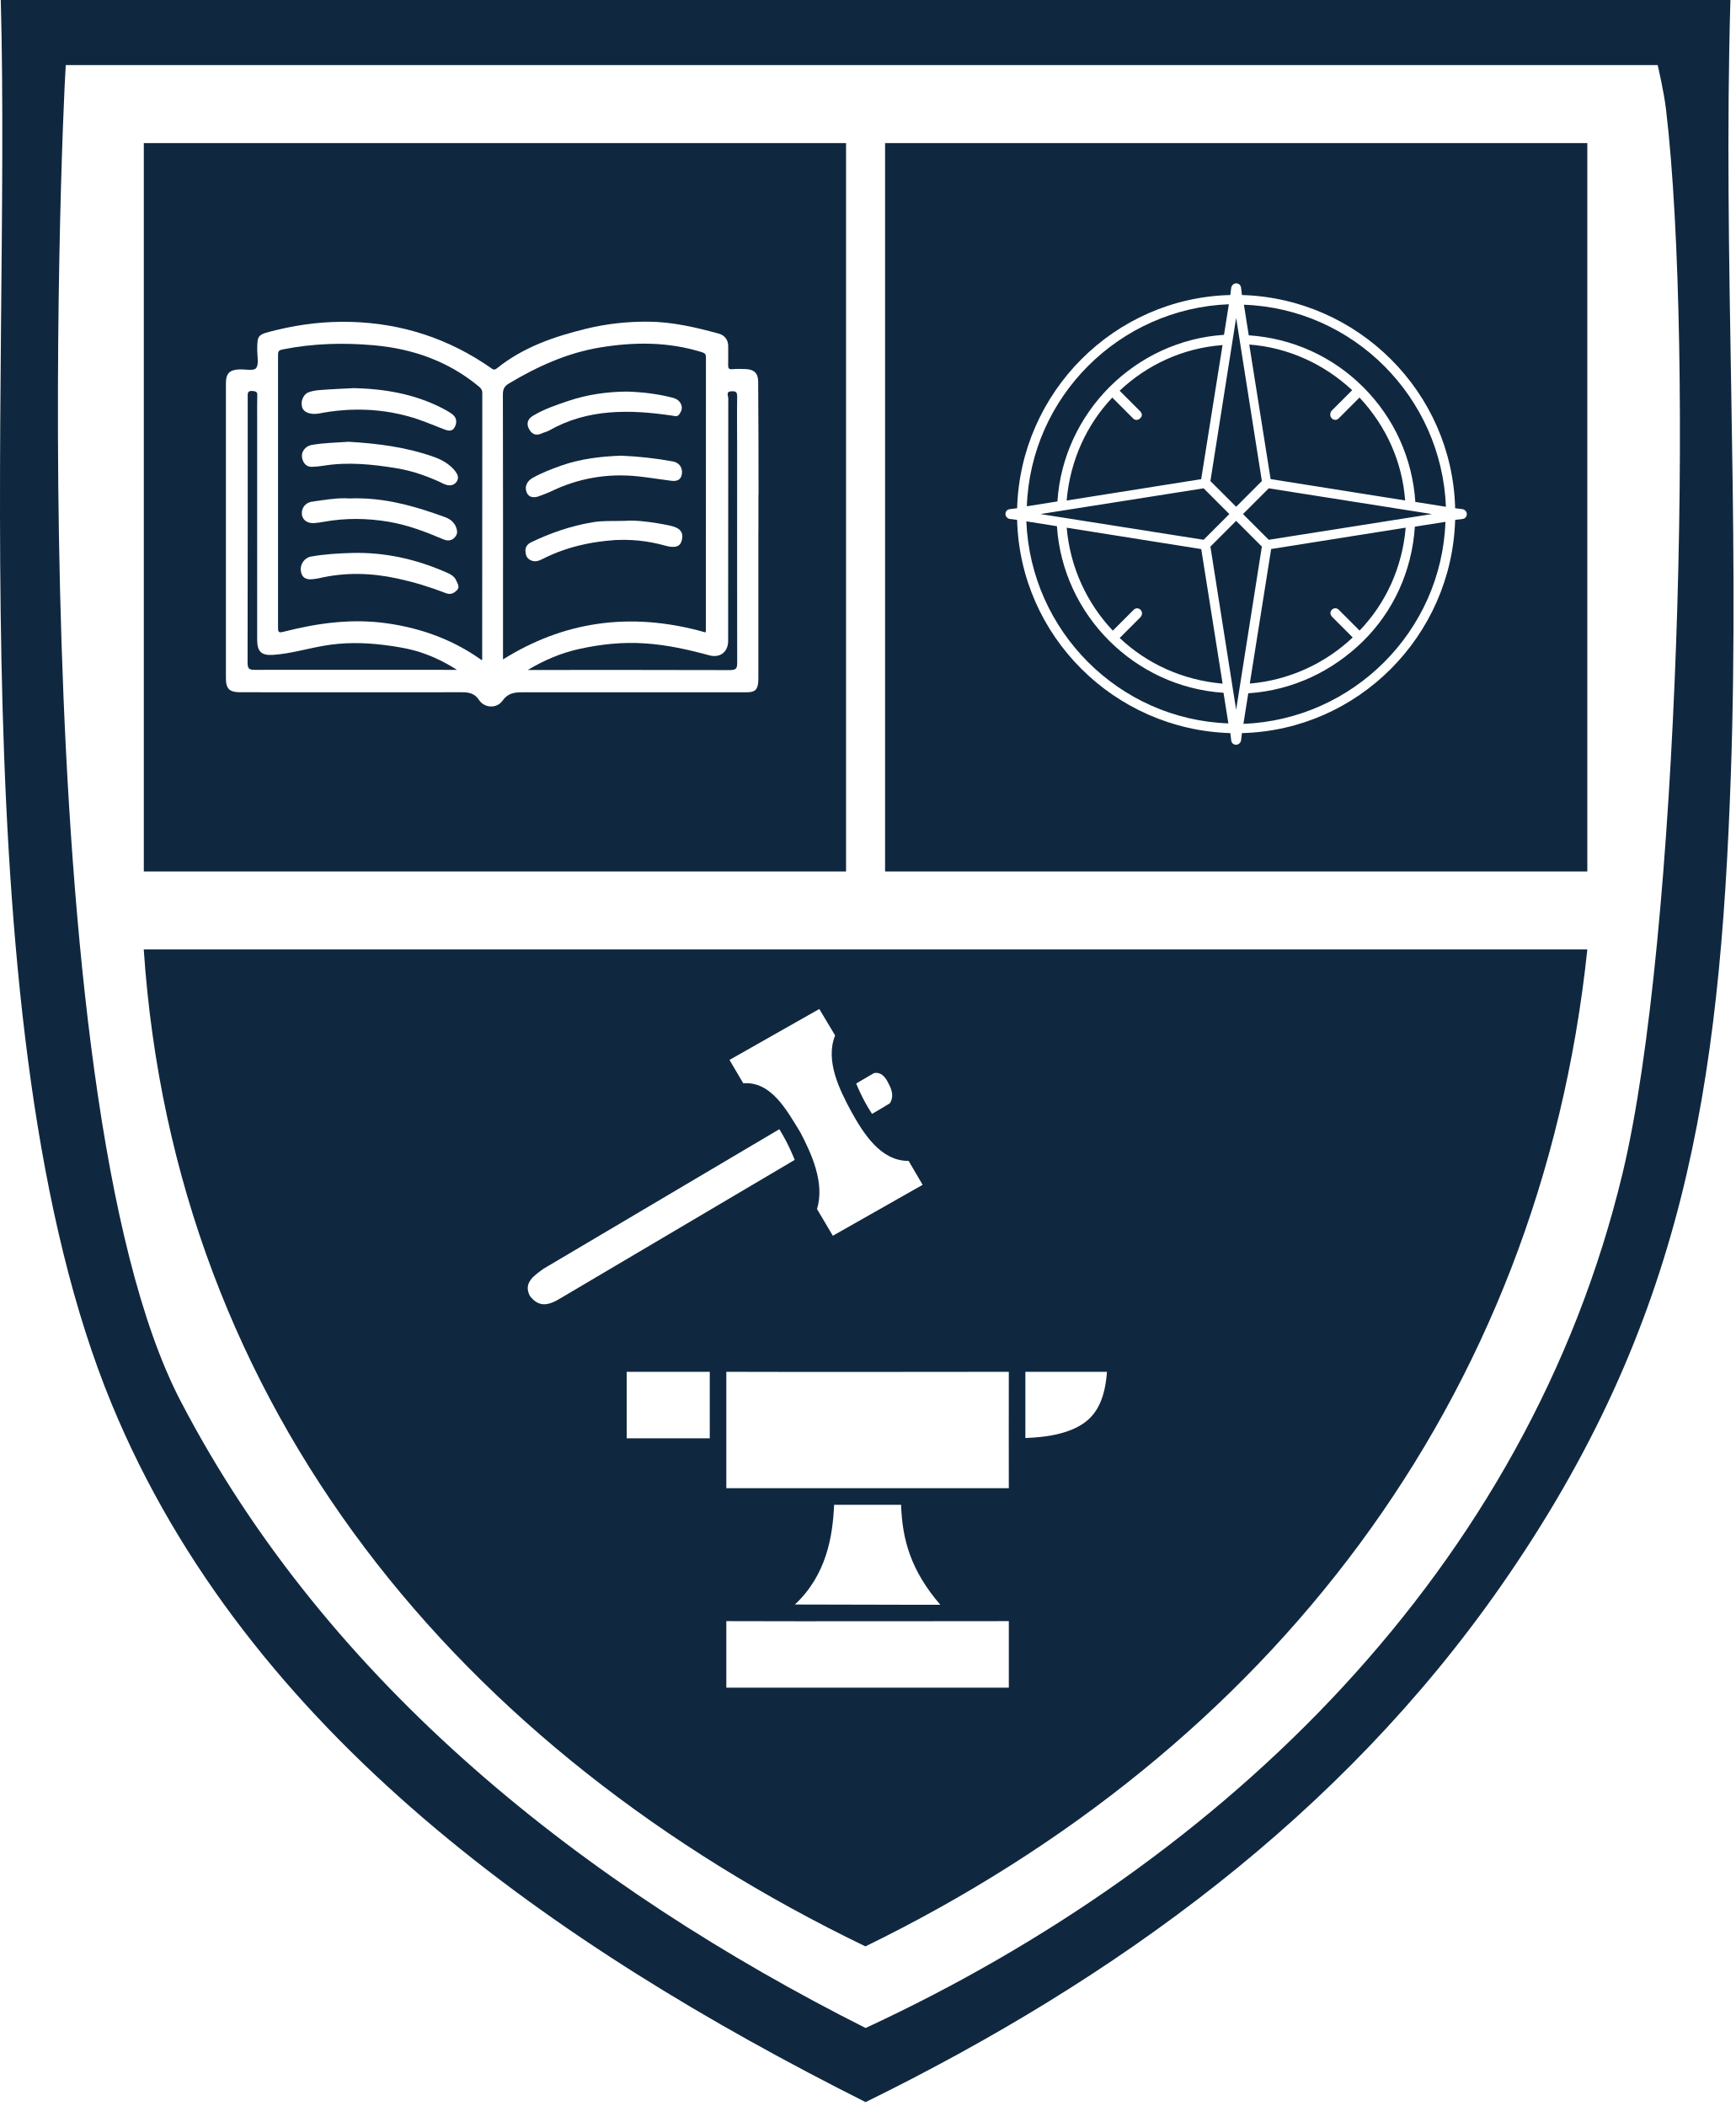
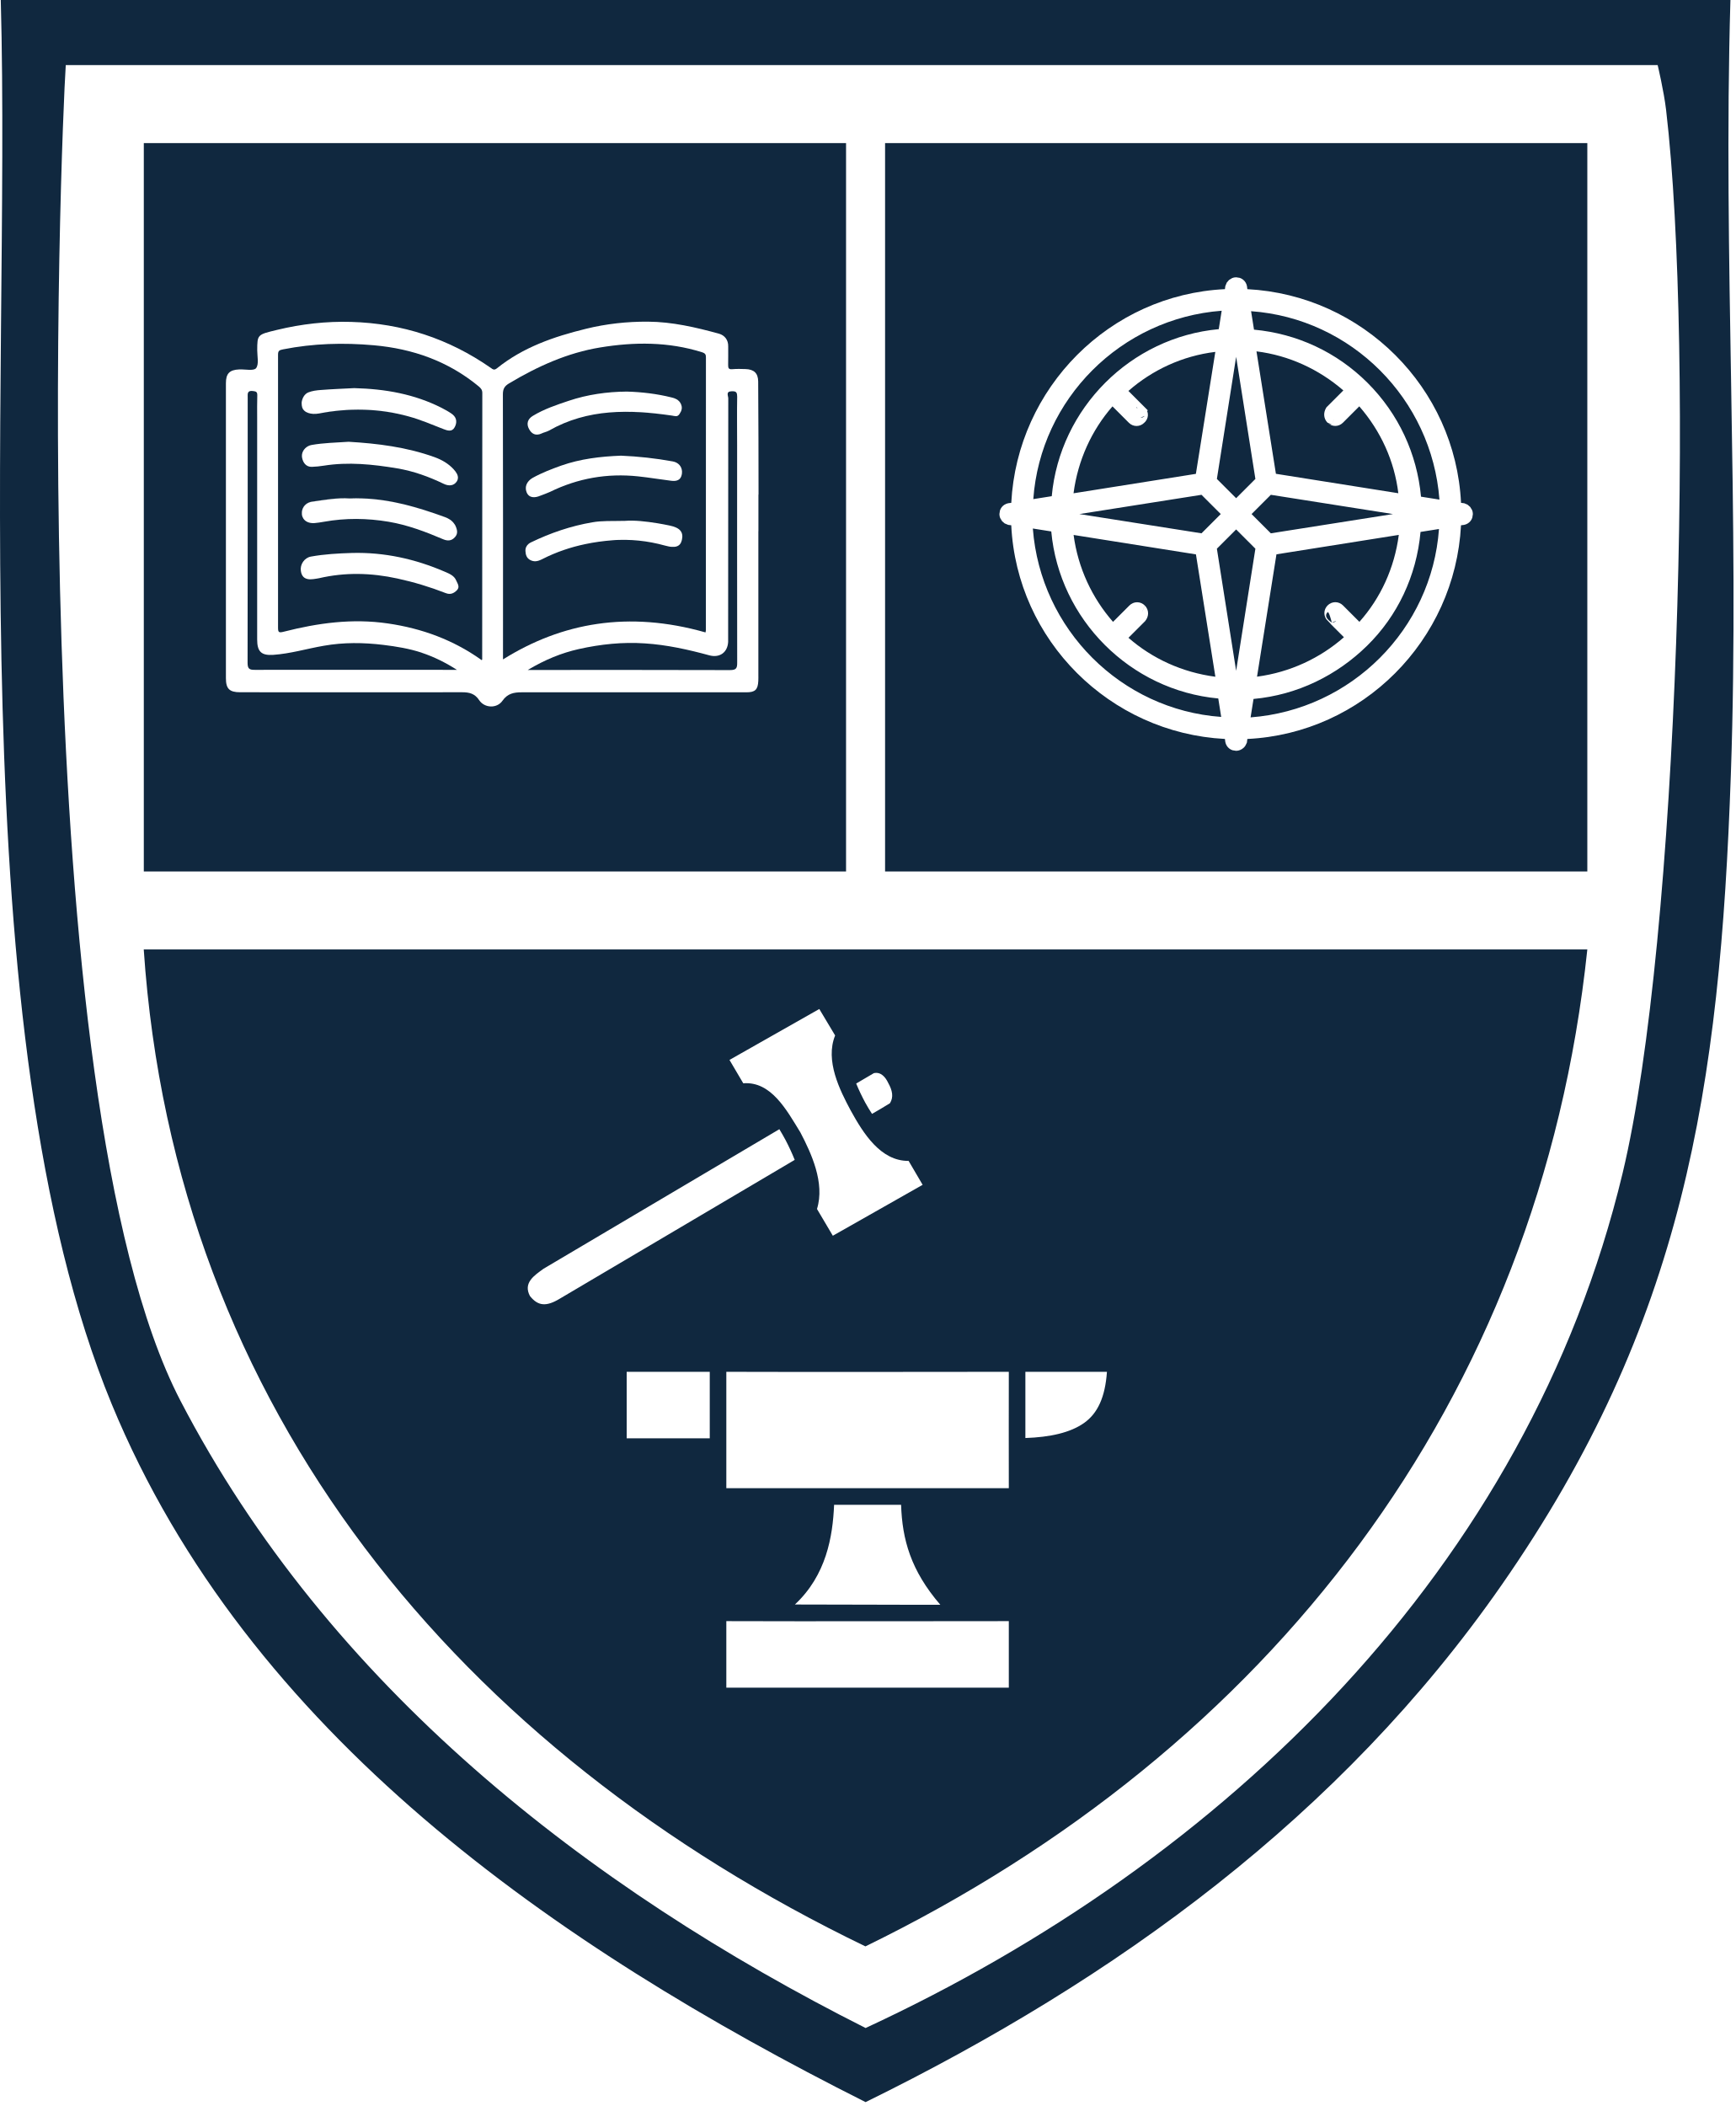
<svg xmlns="http://www.w3.org/2000/svg" width="100%" height="100%" viewBox="0 0 286 347" version="1.1" xml:space="preserve" style="fill-rule:evenodd;clip-rule:evenodd;stroke-linejoin:round;stroke-miterlimit:2;">
  <g transform="matrix(1,0,0,1,-362.2728,-131.71)">
    <g>
      <g>
        <g>
          <path d="M647.42,131.71C646.18,174.04 648.97,216.93 647.49,259.35C645.68,311.02 639.79,349.7 609.68,392.92C583.21,430.93 546.2,457.8 504.91,478.07C453.86,452.41 403.11,417.37 380.69,363.08C355.35,301.74 364.15,195.66 362.4,131.71L647.42,131.71ZM373.11,142.43C372.37,153.46 365.69,311.87 392,362.49C416.41,409.44 458.94,442.69 504.91,465.86C564.17,438.39 614.02,390.14 629.65,325.03C638.93,286.36 641.49,189.62 636.82,149.82C636.45,146.7 635.43,142.43 635.43,142.43L373.11,142.43Z" style="fill:rgb(16,40,63);fill-rule:nonzero;" />
        </g>
      </g>
      <path d="M623.84,288.15L385.96,288.15C391.09,364.17 438.29,420.25 504.88,452.41C571.21,420.07 616.01,362.75 623.84,288.15ZM506.27,308.53C507.43,308.27 508.19,309.2 508.62,310.11C509.34,311.39 509.55,312.48 508.92,313.49C507.92,314.11 506.86,314.73 505.97,315.24C505.59,314.64 505.2,314.04 504.86,313.4C504.3,312.36 503.79,311.29 503.36,310.24C504.33,309.68 505.31,309.1 506.27,308.53ZM497.28,297.96L499.89,302.32C498.2,306.47 500.68,311.37 502.46,314.69C504.51,318.41 507.37,323.03 512,322.99L514.31,326.93L499.51,335.32L496.9,330.91C498.24,326.62 495.95,321.71 494.16,318.29C491.87,314.56 489.34,309.85 484.75,310.2L482.48,306.35L497.28,297.96ZM449.62,345.29C448.41,343.07 450.33,341.86 451.85,340.75L490.69,317.77L490.7,317.77C491.05,318.34 491.4,318.96 491.73,319.57C492.29,320.64 492.79,321.73 493.23,322.82L454.55,345.67C452.26,347.07 450.92,346.88 449.63,345.29L449.62,345.29ZM479.23,368.7L465.54,368.7L465.54,357.74L479.23,357.74L479.23,368.7ZM528.51,409.78L481.96,409.78L481.96,398.82C494.22,398.87 521.99,398.82 528.51,398.82L528.51,409.78ZM493.26,396.08C498.43,391.26 499.5,384.9 499.72,379.65L510.76,379.65C510.94,385.35 512.35,390.47 517.22,396.12C509.15,396.14 502.27,396.08 493.26,396.08ZM528.51,376.91L481.96,376.91L481.96,357.74C494.22,357.79 521.99,357.74 528.51,357.74C528.49,364.16 528.51,370.52 528.51,376.91ZM540.91,366.17C538.63,367.78 535.29,368.51 531.24,368.65L531.24,357.74L544.68,357.74C544.39,361.91 543.16,364.58 540.91,366.17Z" style="fill:rgb(16,40,63);fill-rule:nonzero;" />
    </g>
    <g>
      <path d="M473.94,197.62C474.02,197.67 474.09,197.72 474.16,197.79C474.09,197.72 474.01,197.67 473.94,197.62Z" style="fill:rgb(16,40,63);fill-rule:nonzero;" />
      <path d="M474.6,198.68C474.58,198.53 474.53,198.38 474.45,198.22C474.53,198.38 474.57,198.54 474.6,198.68Z" style="fill:rgb(16,40,63);fill-rule:nonzero;" />
      <path d="M472.96,200.17C470.35,199.79 467.75,199.54 465.19,199.55C467.76,199.53 470.35,199.79 472.96,200.17Z" style="fill:rgb(16,40,63);fill-rule:nonzero;" />
      <path d="M451.49,203.13C451.89,202.95 452.33,202.86 452.71,202.65C452.33,202.86 451.89,202.94 451.49,203.13Z" style="fill:rgb(16,40,63);fill-rule:nonzero;" />
      <path d="M441.15,195.37C436.13,191.22 430.28,189.17 423.89,188.6C418.88,188.15 413.88,188.29 408.93,189.27C408.26,189.4 408.09,189.52 408.09,190.18C408.1,205.15 408.1,220.12 408.09,235.11C408.09,235.9 408.21,236.01 409.05,235.79C414.66,234.36 420.32,233.58 426.16,234.43C431.83,235.25 437,237.16 441.65,240.48C441.69,240.44 441.73,240.41 441.73,240.39C441.73,225.75 441.73,211.1 441.75,196.46C441.75,195.95 441.53,195.69 441.15,195.37ZM437.55,211.03C437.05,211.78 436.23,211.83 435.39,211.43C432.94,210.25 430.41,209.33 427.72,208.88C423.7,208.21 419.67,207.79 415.61,208.44C414.97,208.55 414.31,208.6 413.68,208.63C412.73,208.67 412.16,207.95 412.03,206.99C412.02,206.88 412.02,206.76 412.03,206.65C412.11,205.86 412.79,205.16 413.65,205.02C415.61,204.68 417.61,204.64 419.72,204.5C424.47,204.78 429.28,205.37 433.9,207.04C435.08,207.47 436.18,208.1 437.04,209.05C437.44,209.49 437.78,209.99 437.73,210.51C437.72,210.68 437.66,210.86 437.55,211.03ZM437.22,220.25L437.21,220.25C436.68,220.83 436.04,220.87 435.32,220.57C432.41,219.33 429.46,218.21 426.33,217.68C422.77,217.08 419.21,217.04 415.65,217.68C415.13,217.77 414.6,217.86 414.08,217.9C413.23,217.95 412.58,217.66 412.25,217.13C412.13,216.94 412.04,216.71 412.02,216.45C412.01,216.32 412.01,216.19 412.02,216.06C412.03,215.93 412.06,215.81 412.09,215.69C412.3,214.98 412.91,214.46 413.76,214.35C415.3,214.13 416.84,213.87 418.37,213.81C418.88,213.79 419.39,213.79 419.9,213.83C420.59,213.8 421.27,213.8 421.94,213.83C426.69,213.97 431.18,215.3 435.6,216.91C436.19,217.13 436.75,217.46 437.12,218.01C437.2,218.12 437.28,218.22 437.33,218.35C437.63,219.01 437.78,219.67 437.21,220.25L437.22,220.25ZM411.97,198.14C412.01,197.4 412.43,196.61 413.09,196.36C413.72,196.11 414.43,196.02 415.1,195.97C417.01,195.82 418.92,195.75 420.65,195.66C425.78,195.79 430.57,196.65 435.02,198.9C435.6,199.2 436.17,199.51 436.7,199.88C436.77,199.93 436.83,199.98 436.9,200.04C437.56,200.6 437.6,201.39 437.18,202.13C436.74,202.93 435.98,202.65 435.35,202.41C433.42,201.66 431.56,200.85 429.56,200.31C424.67,198.97 419.77,198.9 414.83,199.84C414.17,199.96 413.55,199.92 413.06,199.75C413.01,199.73 412.97,199.71 412.93,199.69C412.86,199.66 412.79,199.63 412.72,199.6C412.64,199.56 412.57,199.5 412.51,199.45C412.49,199.43 412.46,199.42 412.44,199.4C412.27,199.25 412.14,199.07 412.07,198.86L412.07,198.83C412,198.62 411.97,198.39 411.98,198.15L411.97,198.15L411.97,198.14ZM437.58,228.95C437.05,229.48 436.49,229.74 435.71,229.43C433.12,228.42 430.48,227.62 427.76,227.03C423.45,226.09 419.15,225.98 414.85,226.98C414.53,227.05 414.21,227.08 413.89,227.13C413.22,227.22 412.66,227.13 412.29,226.78C412.07,226.56 411.91,226.24 411.85,225.78C411.69,224.71 412.43,223.62 413.49,223.42C415.74,223.01 418.01,222.89 420.28,222.82C425.62,222.68 430.71,223.81 435.59,225.92C436.33,226.24 437.13,226.56 437.46,227.38C437.59,227.69 437.81,228.01 437.82,228.34C437.83,228.54 437.77,228.74 437.57,228.95L437.58,228.95Z" style="fill:rgb(16,40,63);fill-rule:nonzero;" />
      <path d="M429.55,200.3C431.55,200.84 433.41,201.66 435.34,202.4C433.41,201.65 431.55,200.84 429.55,200.3Z" style="fill:rgb(16,40,63);fill-rule:nonzero;" />
      <path d="M412.21,199.14C412.15,199.05 412.1,198.96 412.07,198.85C411.76,197.97 412.22,196.7 413.1,196.37C413.72,196.12 414.44,196.03 415.11,195.98C417.02,195.84 418.94,195.77 420.66,195.67C418.94,195.77 417.02,195.84 415.11,195.98C414.44,196.03 413.73,196.12 413.1,196.37C412.44,196.62 412.02,197.4 411.98,198.14C411.97,198.38 412,198.62 412.07,198.84C412.11,198.95 412.16,199.04 412.22,199.14L412.21,199.14Z" style="fill:rgb(16,40,63);fill-rule:nonzero;" />
      <path d="M422.2,199.22C424.66,199.29 427.1,199.64 429.55,200.3C424.94,199.04 420.32,198.91 415.66,199.69C417.85,199.33 420.03,199.16 422.2,199.22Z" style="fill:rgb(16,40,63);fill-rule:nonzero;" />
      <path d="M451.49,203.13C450.8,203.44 450.25,203.33 449.83,202.92C450.25,203.34 450.81,203.45 451.49,203.13Z" style="fill:rgb(16,40,63);fill-rule:nonzero;" />
      <path d="M478.52,235.91L478.53,235.91C478.55,235.78 478.59,235.66 478.59,235.56C478.6,220.59 478.59,205.63 478.6,190.66C478.6,190.19 478.56,189.94 477.96,189.75C472.42,188 466.77,188.04 461.17,188.96C455.79,189.84 450.84,192.08 446.16,194.88C445.39,195.34 445.14,195.81 445.14,196.69C445.18,210.88 445.16,225.07 445.16,239.26L445.16,240.36C454.85,234.3 465.84,232.3 478.52,235.91ZM465.55,196.22C462.28,196.26 459.07,196.7 455.98,197.74C459.08,196.7 462.28,196.25 465.55,196.22ZM450.07,200.22C449.23,200.73 448.98,201.53 449.45,202.41C449.51,202.51 449.57,202.6 449.63,202.69C449.57,202.61 449.51,202.52 449.46,202.42C448.98,201.54 449.23,200.74 450.08,200.23C451.92,199.11 453.96,198.43 455.99,197.75C459.08,196.71 462.29,196.27 465.56,196.23C468.04,196.3 470.5,196.59 472.91,197.19C473.22,197.26 473.53,197.36 473.8,197.51C473.53,197.35 473.22,197.25 472.9,197.18C473.37,197.29 473.83,197.45 474.16,197.8C474.27,197.92 474.38,198.06 474.46,198.23C474.77,198.88 474.61,199.39 474.24,199.93C473.88,200.47 473.49,200.25 472.97,200.18C466.01,199.18 459.14,199.01 452.73,202.66C452.35,202.87 451.9,202.95 451.5,203.14C450.69,203.52 450.06,203.29 449.63,202.69C449.57,202.6 449.51,202.51 449.45,202.41C448.97,201.53 449.22,200.73 450.07,200.22ZM450.08,210.43C451.56,209.61 453.15,209 454.74,208.43C457.92,207.31 461.22,206.92 464.61,206.79C467.44,206.91 470.31,207.22 473.15,207.74C474.09,207.92 474.63,208.59 474.66,209.42C474.66,209.54 474.66,209.66 474.64,209.79C474.48,210.86 473.74,211.04 472.84,210.92C471.04,210.7 469.24,210.39 467.43,210.2C462.35,209.66 457.5,210.5 452.9,212.76C452.39,213 451.85,213.17 451.33,213.38L451.32,213.38C450.4,213.78 449.43,213.8 449.04,212.79C448.95,212.56 448.91,212.32 448.92,212.1C448.94,211.43 449.38,210.82 450.08,210.43ZM458.72,221.36C456.28,221.87 453.92,222.67 451.66,223.82C451.28,224.01 450.89,224.18 450.48,224.19C450.23,224.19 449.97,224.14 449.7,224.01C449.04,223.68 448.9,223.13 448.86,222.52C448.83,222.01 449.03,221.61 449.38,221.32C449.5,221.22 449.63,221.14 449.78,221.07C452.99,219.52 456.35,218.37 459.88,217.77C460.28,217.7 460.67,217.65 461.08,217.62C461.89,217.56 462.74,217.55 463.71,217.55C464.19,217.55 464.71,217.55 465.26,217.53C466.81,217.41 468.69,217.61 470.64,217.93C471.29,218.04 471.95,218.16 472.61,218.3C474.36,218.66 474.94,219.4 474.63,220.71C474.5,221.25 474.22,221.6 473.77,221.74C473.66,221.78 473.53,221.8 473.39,221.81C473.25,221.82 473.11,221.81 472.95,221.81C472.79,221.81 472.62,221.78 472.43,221.74C472.25,221.7 472.05,221.66 471.84,221.6C471.13,221.4 470.42,221.24 469.7,221.1C468.27,220.83 466.82,220.68 465.37,220.66C464.64,220.66 463.91,220.66 463.18,220.73C461.67,220.85 460.18,221.05 458.72,221.36Z" style="fill:rgb(16,40,63);fill-rule:nonzero;" />
      <path d="M483.74,197.02C483.75,196.26 483.48,196.16 482.83,196.18C481.83,196.2 482.28,196.95 482.28,197.34C482.26,210.35 482.26,223.36 482.26,236.37C482.26,236.74 482.27,237.1 482.26,237.47C482.17,239.21 480.87,240.14 479.17,239.69C475.69,238.74 472.15,237.95 468.54,237.72C464.89,237.47 461.26,237.85 457.67,238.65C454.78,239.3 452.09,240.4 449.24,242.1C460.59,242.1 471.56,242.08 482.54,242.12C483.63,242.12 483.76,241.79 483.75,240.83C483.73,228.92 483.74,217.02 483.74,205.11C483.74,202.42 483.7,199.72 483.75,197.02L483.74,197.02Z" style="fill:rgb(16,40,63);fill-rule:nonzero;" />
      <path d="M431.76,239.25C429.73,238.58 427.6,238.23 425.47,237.97C422.18,237.57 418.91,237.53 415.63,238.11C412.84,238.59 410.12,239.42 407.29,239.61C405.32,239.74 404.65,239.06 404.65,237.08L404.65,200.52C404.65,199.29 404.63,198.06 404.67,196.84C404.68,196.29 404.48,196.2 403.97,196.14C402.97,196.01 403.09,196.61 403.09,197.24C403.09,211.8 403.1,226.35 403.07,240.91C403.07,241.89 403.34,242.09 404.27,242.08C415.07,242.06 425.87,242.08 436.67,242.08L437.57,242.08C435.69,240.88 433.8,239.94 431.76,239.26L431.76,239.25Z" style="fill:rgb(16,40,63);fill-rule:nonzero;" />
      <path d="M385.97,155.29L385.97,275.3L501.69,275.3L501.69,155.29L385.97,155.29ZM487.25,213.2L487.25,219.24L487.24,219.24L487.24,242.8C487.24,243.18 487.25,243.55 487.23,243.91C487.16,245.34 486.71,245.78 485.28,245.78L448.2,245.78C446.97,245.78 445.91,245.97 445.08,247.16C444.17,248.48 442.12,248.41 441.23,247.07C440.51,245.98 439.6,245.77 438.43,245.77C426.22,245.79 414.03,245.77 401.84,245.77C400.08,245.77 399.5,245.2 399.5,243.45L399.5,194.85C399.5,193.26 400.09,192.65 401.68,192.58C402.65,192.53 404.08,192.87 404.47,192.37C404.97,191.72 404.66,190.43 404.66,189.42C404.67,186.81 404.68,186.85 407.95,186.06C411.97,185.09 416.04,184.63 420.15,184.75C428.53,184.99 436.21,187.5 443.11,192.3C443.52,192.6 443.72,192.75 444.18,192.38C448.48,188.92 453.55,187.18 458.81,185.89C462.17,185.06 465.6,184.69 469.04,184.71C473.03,184.73 476.92,185.64 480.75,186.69C481.67,186.95 482.3,187.71 482.27,188.8C482.26,189.83 482.29,190.85 482.26,191.87C482.25,192.39 482.38,192.59 482.93,192.54C483.66,192.48 484.41,192.49 485.14,192.52C486.5,192.57 487.19,193.18 487.21,194.55C487.26,200.77 487.26,206.99 487.27,213.2L487.25,213.2Z" style="fill:rgb(16,40,63);fill-rule:nonzero;" />
      <path d="M413.77,214.37C415.82,214.07 417.88,213.71 419.91,213.85C425.43,213.61 430.56,215.08 435.61,216.92C435.96,217.05 436.31,217.21 436.61,217.44C436.31,217.21 435.96,217.04 435.6,216.91C431.17,215.3 426.69,213.97 421.95,213.83C421.28,213.81 420.6,213.81 419.91,213.83C419.41,213.8 418.9,213.79 418.39,213.81C416.86,213.87 415.32,214.12 413.78,214.35C412.77,214.48 412.11,215.18 412.04,216.07C412.12,215.18 412.78,214.49 413.78,214.36L413.77,214.36L413.77,214.37Z" style="fill:rgb(16,40,63);fill-rule:nonzero;" />
    </g>
    <g>
-       <path d="M508.12,155.29L623.84,155.29L623.84,275.3L508.12,275.3L508.12,155.29ZM603.34,215.61L602.06,215.45C601.58,196.32 586.06,180.88 566.93,180.32L566.77,179.04C566.69,178.64 566.37,178.4 565.97,178.4C565.57,178.4 565.25,178.72 565.17,179.04L565.01,180.32C545.88,180.8 530.44,196.32 529.88,215.45L528.6,215.61C528.2,215.69 527.96,216.01 527.96,216.41C527.96,216.81 528.28,217.13 528.6,217.21L529.88,217.37C530.36,236.5 545.88,251.94 565.01,252.5L565.17,253.78C565.25,254.18 565.57,254.42 565.97,254.42C566.13,254.42 566.37,254.34 566.53,254.18C566.69,254.02 566.69,253.94 566.77,253.78L566.93,252.5C586.06,252.02 601.5,236.5 602.06,217.37L603.34,217.21C603.74,217.13 603.98,216.81 603.98,216.41C603.98,216.01 603.66,215.69 603.34,215.61ZM550.21,232.18C549.89,231.86 549.41,231.86 549.09,232.18L545.65,235.62C541.41,231.14 538.61,225.22 538.05,218.66L560.22,222.18L563.74,244.35C557.18,243.79 551.26,241.07 546.78,236.83L550.22,233.39C550.54,232.99 550.54,232.51 550.22,232.19L550.21,232.18ZM550.21,199.53L546.77,196.09C551.25,191.85 557.17,189.05 563.73,188.57L560.21,210.66L538.04,214.18C538.6,207.62 541.32,201.7 545.56,197.22L549,200.66C549.32,200.98 549.8,200.98 550.12,200.66C550.52,200.34 550.52,199.86 550.2,199.54L550.21,199.53ZM564.77,181.84L563.97,186.88C549.33,187.84 537.48,199.68 536.52,214.33L531.48,215.13C532.12,197.12 546.68,182.56 564.77,181.84ZM561.73,221.77L565.97,217.53L570.21,221.77L565.97,248.66L561.73,221.77ZM571.34,220.65L567.1,216.41L571.34,212.17L598.23,216.41L571.34,220.65ZM531.4,217.61L536.44,218.41C537.4,233.05 549.24,244.9 563.89,245.86L564.69,250.9C546.68,250.26 532.12,235.7 531.4,217.61ZM565.97,184.08L570.21,210.97L565.97,215.21L561.73,210.97L565.97,184.08ZM581.74,233.3L585.18,236.74C580.7,240.98 574.78,243.78 568.22,244.34L571.74,222.17L593.91,218.65C593.35,225.21 590.63,231.13 586.31,235.61L582.87,232.17C582.55,231.85 582.07,231.85 581.75,232.17C581.43,232.49 581.43,232.97 581.75,233.29L581.74,233.3ZM567.17,250.98L567.97,245.94C575.33,245.46 581.89,242.26 586.86,237.38C591.83,232.5 594.94,225.86 595.42,218.49L600.46,217.69C599.82,235.7 585.26,250.26 567.17,250.98ZM581.74,200.65C582.06,200.97 582.54,200.97 582.86,200.65L586.3,197.21C590.7,201.93 593.34,207.77 593.82,214.17L571.65,210.65L568.13,188.48C574.53,188.96 580.45,191.68 585.09,196L581.65,199.44C581.41,199.84 581.41,200.32 581.73,200.64L581.74,200.65ZM600.54,215.21L595.5,214.41C595.02,207.29 592.06,200.65 586.94,195.52C581.82,190.4 575.18,187.44 568.05,186.96L567.25,181.92C585.26,182.56 599.82,197.12 600.54,215.21ZM560.61,212.17L564.85,216.41L560.61,220.65L533.72,216.41L560.61,212.17Z" style="fill:rgb(16,40,63);" />
+       <path d="M508.12,155.29L623.84,155.29L623.84,275.3L508.12,275.3L508.12,155.29ZM603.583,214.64L603.524,214.625L603.028,214.563C602.112,195.589 586.794,180.345 567.817,179.355L567.758,178.88L567.751,178.844L567.663,178.54L567.524,178.255L567.337,178L567.108,177.784L566.847,177.614L566.565,177.494L565.97,177.4L565.629,177.434L565.316,177.527L564.799,177.841L564.428,178.27L564.185,178.856L564.123,179.352C545.149,180.268 529.905,195.586 528.915,214.563L528.44,214.622L528.404,214.629L528.1,214.717L527.815,214.856L527.56,215.043L527.344,215.272L527.174,215.533L527.054,215.815L526.96,216.41L526.994,216.751L527.087,217.064L527.401,217.581L527.83,217.952L528.416,218.195L528.912,218.257C529.828,237.231 545.146,252.475 564.123,253.465L564.182,253.94L564.189,253.976L564.277,254.28L564.416,254.565L564.603,254.82L564.832,255.036L565.093,255.206L565.375,255.326L565.97,255.42L566.309,255.384L566.621,255.288L566.931,255.13L567.237,254.887C567.507,254.617 567.53,254.497 567.664,254.227L567.741,254.074L567.817,253.468C586.791,252.552 602.035,237.234 603.025,218.257L603.5,218.198L603.536,218.191L603.84,218.103L604.125,217.964L604.38,217.777L604.596,217.548L604.766,217.287L604.886,217.005L604.98,216.41L604.946,216.069L604.853,215.756L604.539,215.239L604.11,214.868L603.583,214.64ZM549.503,198.823C549.563,198.763 549.643,198.866 549.727,199.047L549.503,198.823ZM550.27,200.51L550.917,200.237C550.64,200.514 550.356,200.536 550.252,200.533C550.258,200.526 550.264,200.518 550.27,200.51ZM551.306,199.434L551.417,199.323L548.218,196.124C552.135,192.689 557.081,190.355 562.539,189.69L559.337,209.786L539.175,212.987C539.891,207.53 542.167,202.585 545.594,198.668L548.293,201.367L548.567,201.593L548.877,201.762L549.212,201.865L549.56,201.9L549.908,201.865L550.243,201.762L550.553,201.593L550.785,201.402L551.014,201.18L551.226,200.87L551.368,200.52L551.429,200.15L551.406,199.779L551.306,199.434ZM565.97,190.5L569.143,210.623L565.97,213.796L562.797,210.623L565.97,190.5ZM560.263,213.237L563.436,216.41L560.263,219.583L540.14,216.41L560.263,213.237ZM568.352,249.91L568.834,246.875C576.117,246.207 582.604,242.96 587.561,238.094C592.521,233.223 595.693,226.658 596.356,219.354L599.395,218.872C598.207,235.392 584.944,248.652 568.352,249.91ZM550.449,232.626L550.917,231.473L550.643,231.247L550.333,231.078L549.998,230.975L549.65,230.94L549.302,230.975L548.967,231.078L548.657,231.247L548.383,231.473L545.684,234.172C542.249,230.255 539.911,225.31 539.186,219.853L559.346,223.054L562.547,243.215C557.09,242.499 552.145,240.223 548.228,236.796L550.966,234.058L551.001,234.015C551.318,233.618 551.46,233.176 551.46,232.76L551.426,232.412L551.323,232.072L551.154,231.758L550.927,231.483L550.45,232.634C550.45,232.632 550.449,232.629 550.449,232.626ZM562.797,222.117L565.97,218.944L569.143,222.117L565.97,242.24L562.797,222.117ZM599.47,214.028L596.434,213.546C595.777,206.487 592.749,199.925 587.648,194.813C582.545,189.711 575.983,186.683 568.914,186.026L568.432,182.985C584.952,184.173 598.212,197.436 599.47,214.028ZM571.687,219.583L568.514,216.41L571.687,213.237L591.81,216.41L571.687,219.583ZM563.588,182.91L563.106,185.945C548.603,187.283 536.923,198.954 535.585,213.466L532.545,213.948C533.733,197.428 546.996,184.168 563.588,182.91ZM532.47,218.792L535.505,219.274C536.843,233.777 548.514,245.457 563.026,246.795L563.508,249.835C546.988,248.647 533.728,235.384 532.47,218.792ZM582.447,234.007C582.138,234.309 581.822,234.297 581.761,234.291L582.443,234.003L582.447,234.007ZM581.735,234.282C581.58,234.19 580.251,233.375 581.043,232.583C581.248,232.377 581.686,234.084 581.735,234.282ZM581.533,234.507L583.732,236.706C579.815,240.141 574.87,242.479 569.413,243.204L572.614,223.044L592.775,219.843C592.058,225.303 589.774,230.252 586.283,234.169L583.577,231.463L583.303,231.237L582.993,231.068L582.658,230.965L582.31,230.93L581.962,230.965L581.627,231.068L581.317,231.237L581.043,231.463L580.817,231.737L580.648,232.047L580.545,232.382L580.51,232.73L580.545,233.078L580.648,233.413L580.817,233.723L581.543,234.497L581.533,234.507ZM582.07,200.854L581.74,201.65L582.064,200.852C582.066,200.853 582.068,200.853 582.07,200.854ZM581.719,201.641C581.667,201.646 581.436,201.655 581.181,201.48L581.307,201.583L581.617,201.752L581.952,201.855L582.3,201.89L582.648,201.855L582.983,201.752L583.293,201.583L583.567,201.357L586.262,198.662C589.81,202.751 592.043,207.644 592.698,212.979L572.524,209.776L569.321,189.603C574.66,190.265 579.603,192.55 583.637,196.039L580.856,198.82L580.793,198.926C580.566,199.303 580.462,199.721 580.481,200.118L580.525,200.444L580.63,200.768L580.797,201.074L581.023,201.347L581.033,201.357L581.719,201.641ZM581.023,201.347L581.73,201.64L581.719,201.641L581.023,201.347Z" style="fill:rgb(16,40,63);" />
    </g>
  </g>
</svg>
